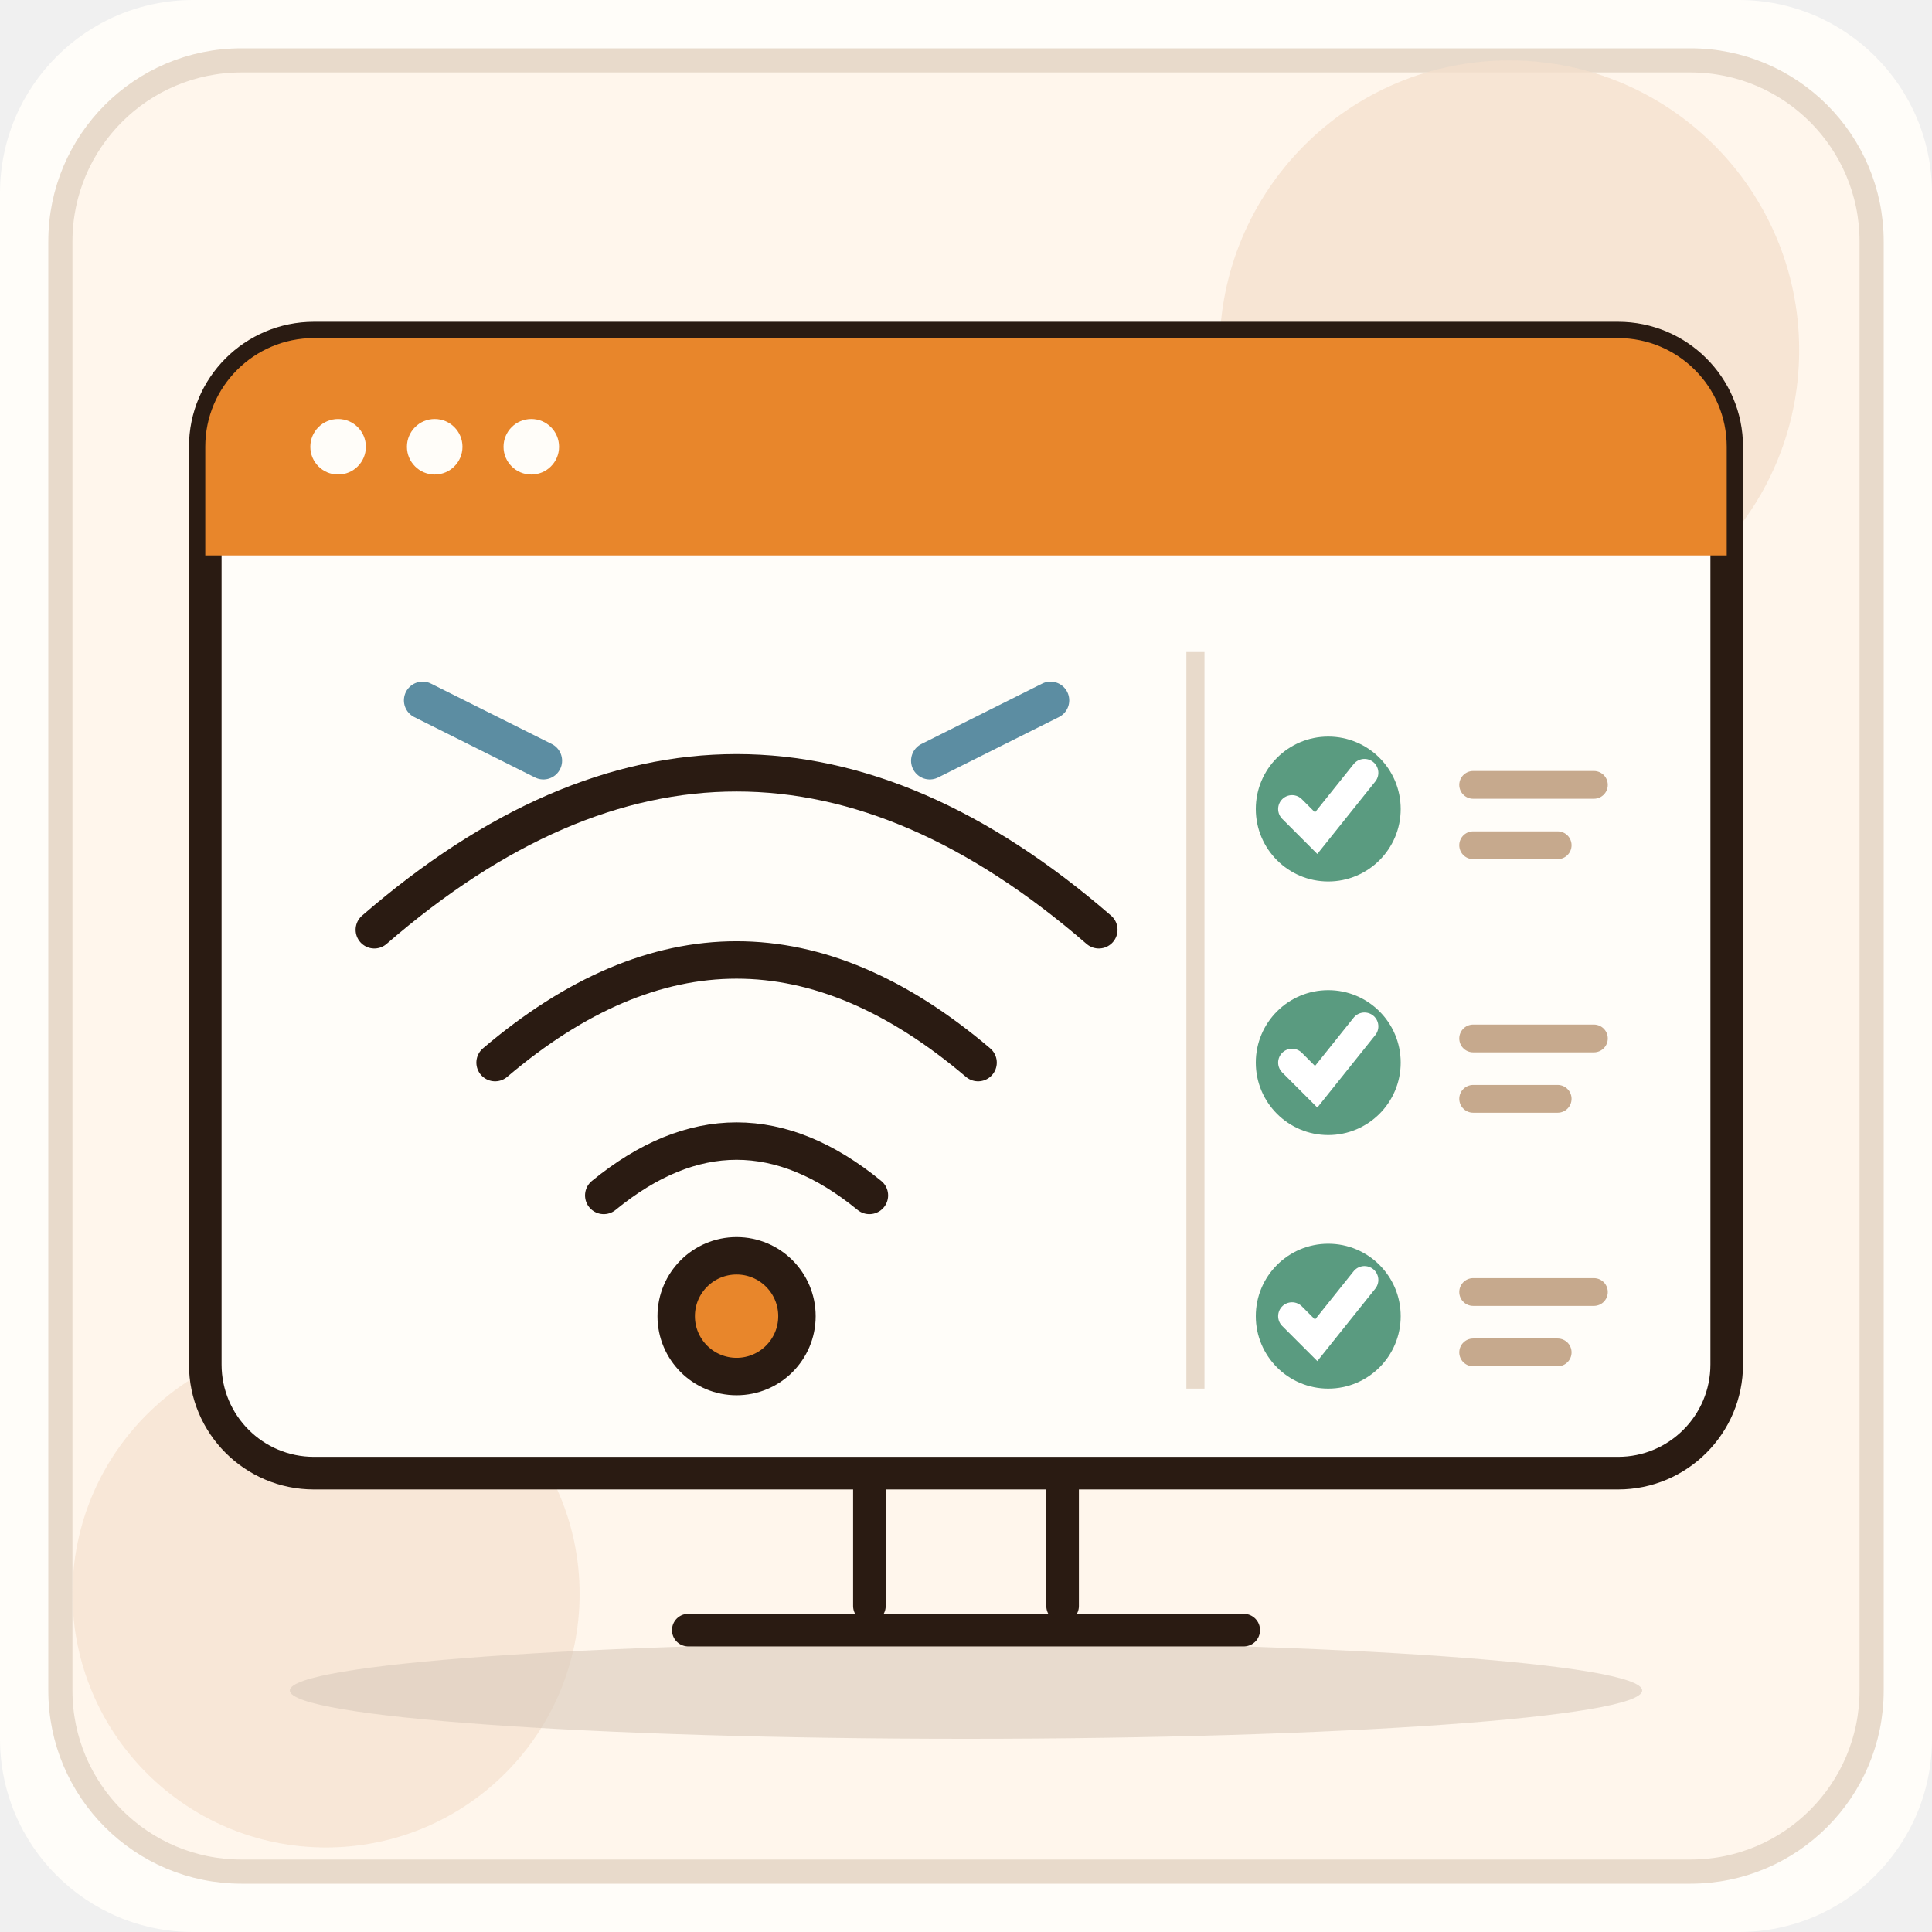
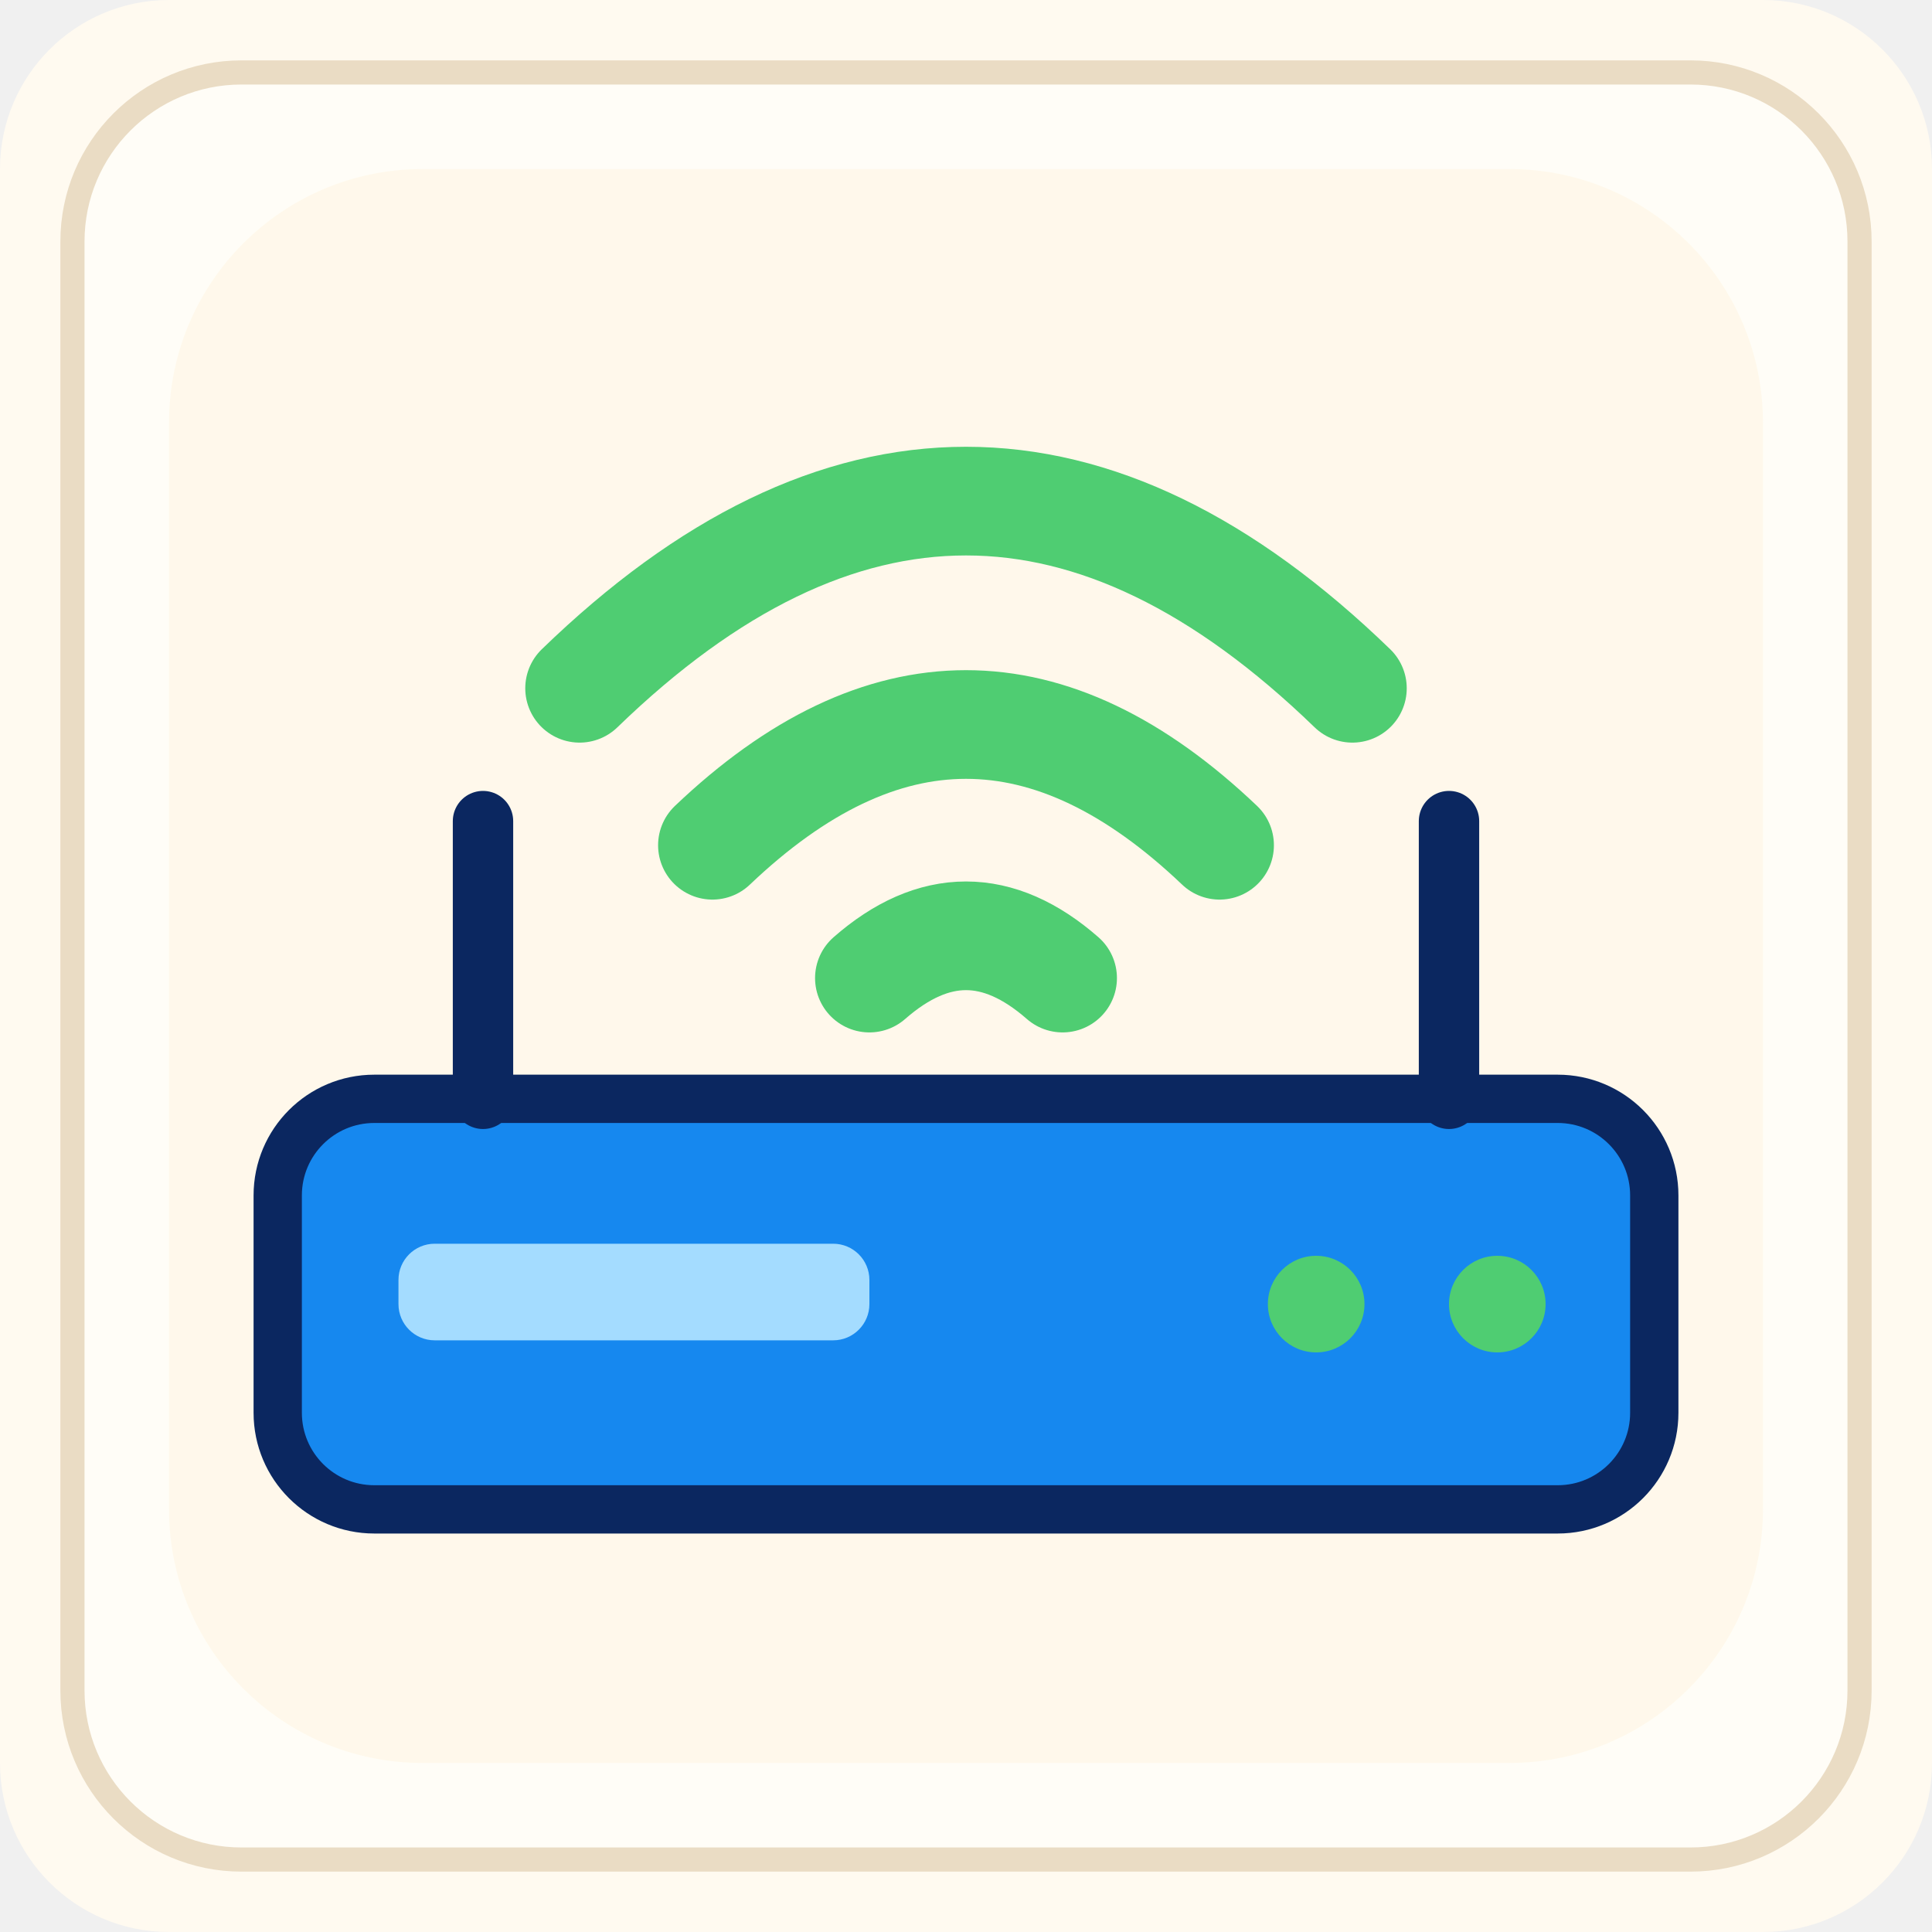
<svg xmlns="http://www.w3.org/2000/svg" width="160" height="160" viewBox="0 0 160 160" aria-hidden="true">
-   <rect width="160" height="160" rx="16" fill="#FFFDF9" />
-   <rect x="5" y="5" width="150" height="150" rx="15" fill="#FFF6EC" stroke="#E8DACB" stroke-width="2" />
-   <circle cx="125" cy="29" r="24" fill="#F4DFCC" opacity=".75" />
-   <circle cx="27" cy="132" r="21" fill="#F4DFCC" opacity=".65" />
-   <ellipse cx="80" cy="140" rx="56" ry="4" fill="#D9CABB" opacity=".6" />
-   <rect x="17" y="28" width="126" height="94" rx="9" fill="#FFFDF9" stroke="#2A1B12" stroke-width="2.7" />
-   <path d="M26 28H134a9 9 0 0 1 9 9v9H17v-9a9 9 0 0 1 9-9Z" fill="#E8862B" />
-   <circle cx="28" cy="37" r="2.3" fill="#FFFDF9" />
-   <circle cx="36" cy="37" r="2.3" fill="#FFFDF9" />
-   <circle cx="44" cy="37" r="2.3" fill="#FFFDF9" />
-   <g transform="translate(27 53)" stroke="#2A1B12" stroke-width="3.1" stroke-linecap="round" stroke-linejoin="round">
-     <path d="M4 24q30-26 60 0M14 35q20-17 40 0M23 46q11-9 22 0" fill="none" />
-     <circle cx="34" cy="56" r="5" fill="#E8862B" />
-     <path d="M18 10 8 5M50 10l10-5" stroke="#5C8DA2" />
+   <rect width="160" height="160" rx="14" fill="#FFFAF0" />
+   <rect x="6" y="6" width="148" height="148" rx="14" fill="#FFFDF7" stroke="#EADCC4" stroke-width="2" />
+   <rect x="14" y="14" width="132" height="132" rx="21" fill="#FFF7E5" opacity=".7" />
+   <g stroke="#0B2760" stroke-width="4" stroke-linejoin="round" stroke-linecap="round">
+     <rect x="23" y="91" width="114" height="34" rx="8" fill="#1688EF" />
+     <rect x="33" y="103" width="39" height="8" rx="3" fill="#A4DCFF" stroke="none" />
+     <circle cx="109" cy="108" r="4" fill="#4FCD72" stroke="none" />
+     <circle cx="124" cy="108" r="4" fill="#4FCD72" stroke="none" />
+     <path d="M40 91V68m80 23V68" fill="none" stroke-width="5" />
+     <path d="M48 57q32-31 64 0M59 70q21-20 42 0M72 81q8-7 16 0" fill="none" stroke="#4FCD72" stroke-width="9" />
  </g>
-   <path d="M99 54v61" stroke="#E8DACB" stroke-width="1.5" />
-   <g stroke-width="2.3" stroke-linecap="round" fill="none">
-     <circle cx="110" cy="67" r="6" fill="#5A9B80" stroke="none" />
-     <path d="m107 67 2 2 4-5" stroke="#fff" />
-     <path d="M122 65h10M122 70h7" stroke="#C6A98D" />
-     <circle cx="110" cy="88" r="6" fill="#5A9B80" stroke="none" />
-     <path d="m107 88 2 2 4-5" stroke="#fff" />
-     <path d="M122 86h10M122 91h7" stroke="#C6A98D" />
-     <circle cx="110" cy="109" r="6" fill="#5A9B80" stroke="none" />
-     <path d="m107 109 2 2 4-5" stroke="#fff" />
-     <path d="M122 107h10M122 112h7" stroke="#C6A98D" />
-   </g>
-   <path d="M72 123v10m16-10v10M57 135h46" stroke="#2A1B12" stroke-width="2.7" fill="none" stroke-linecap="round" />
</svg>
